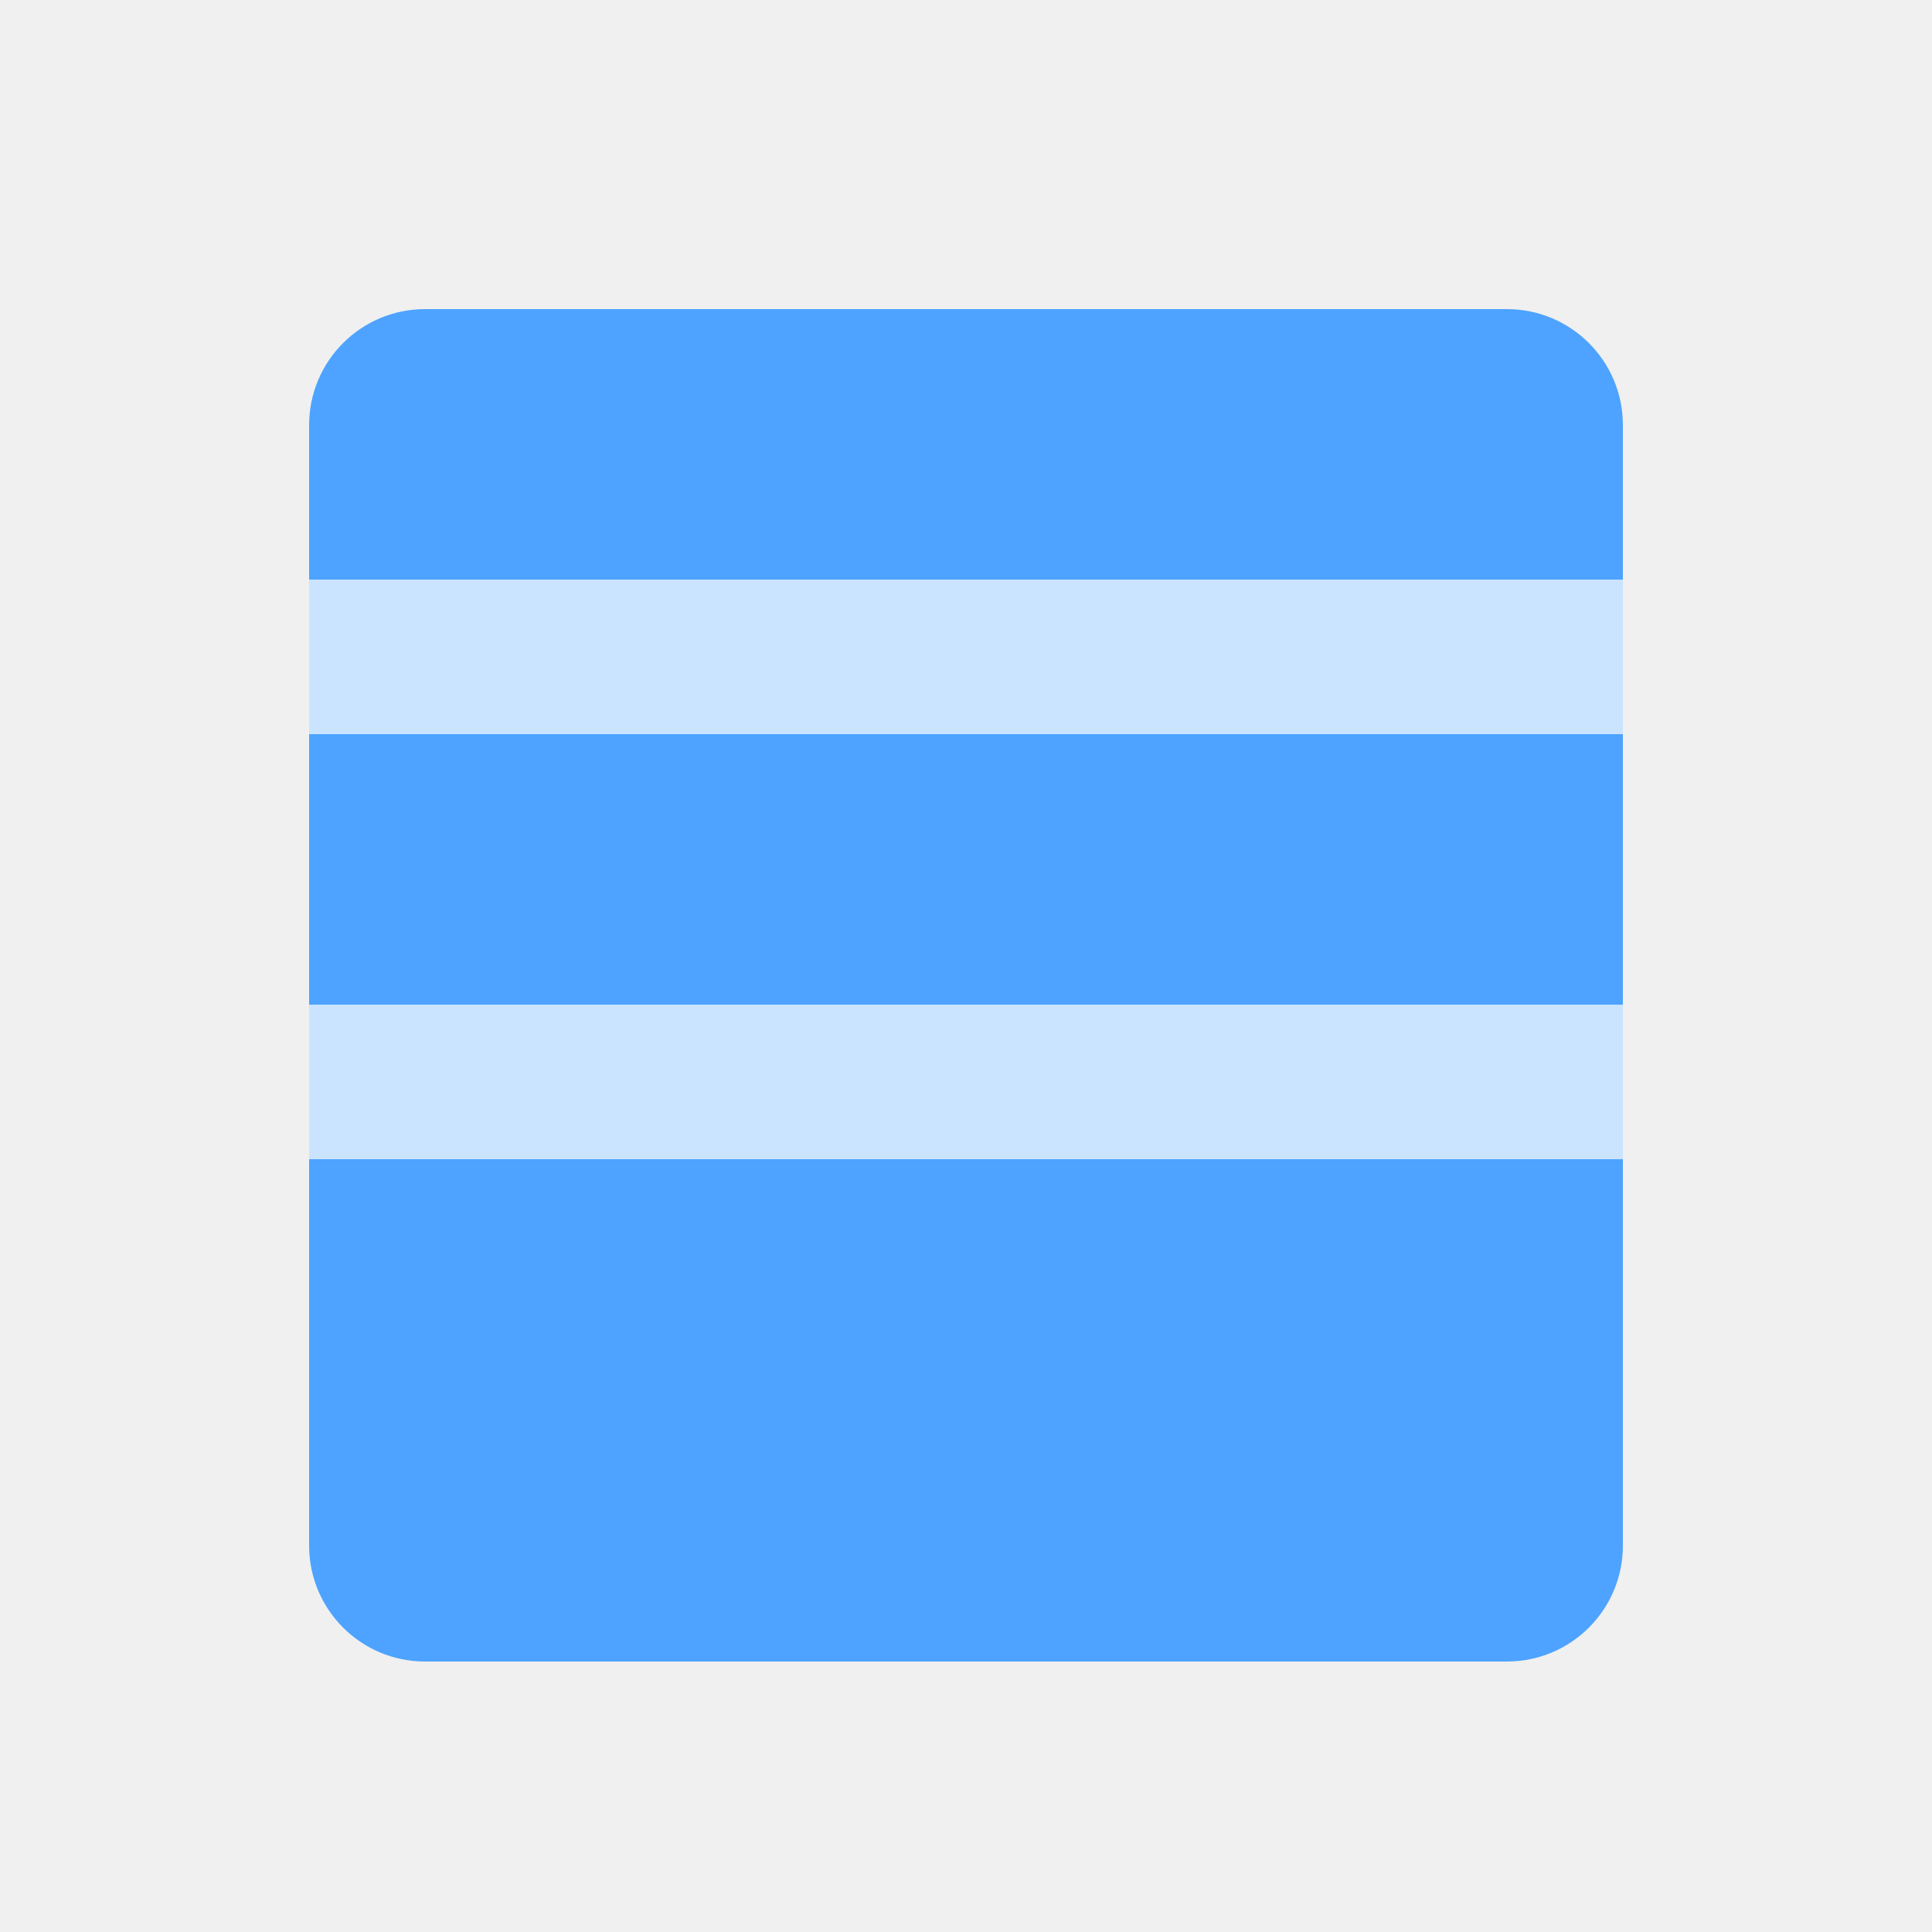
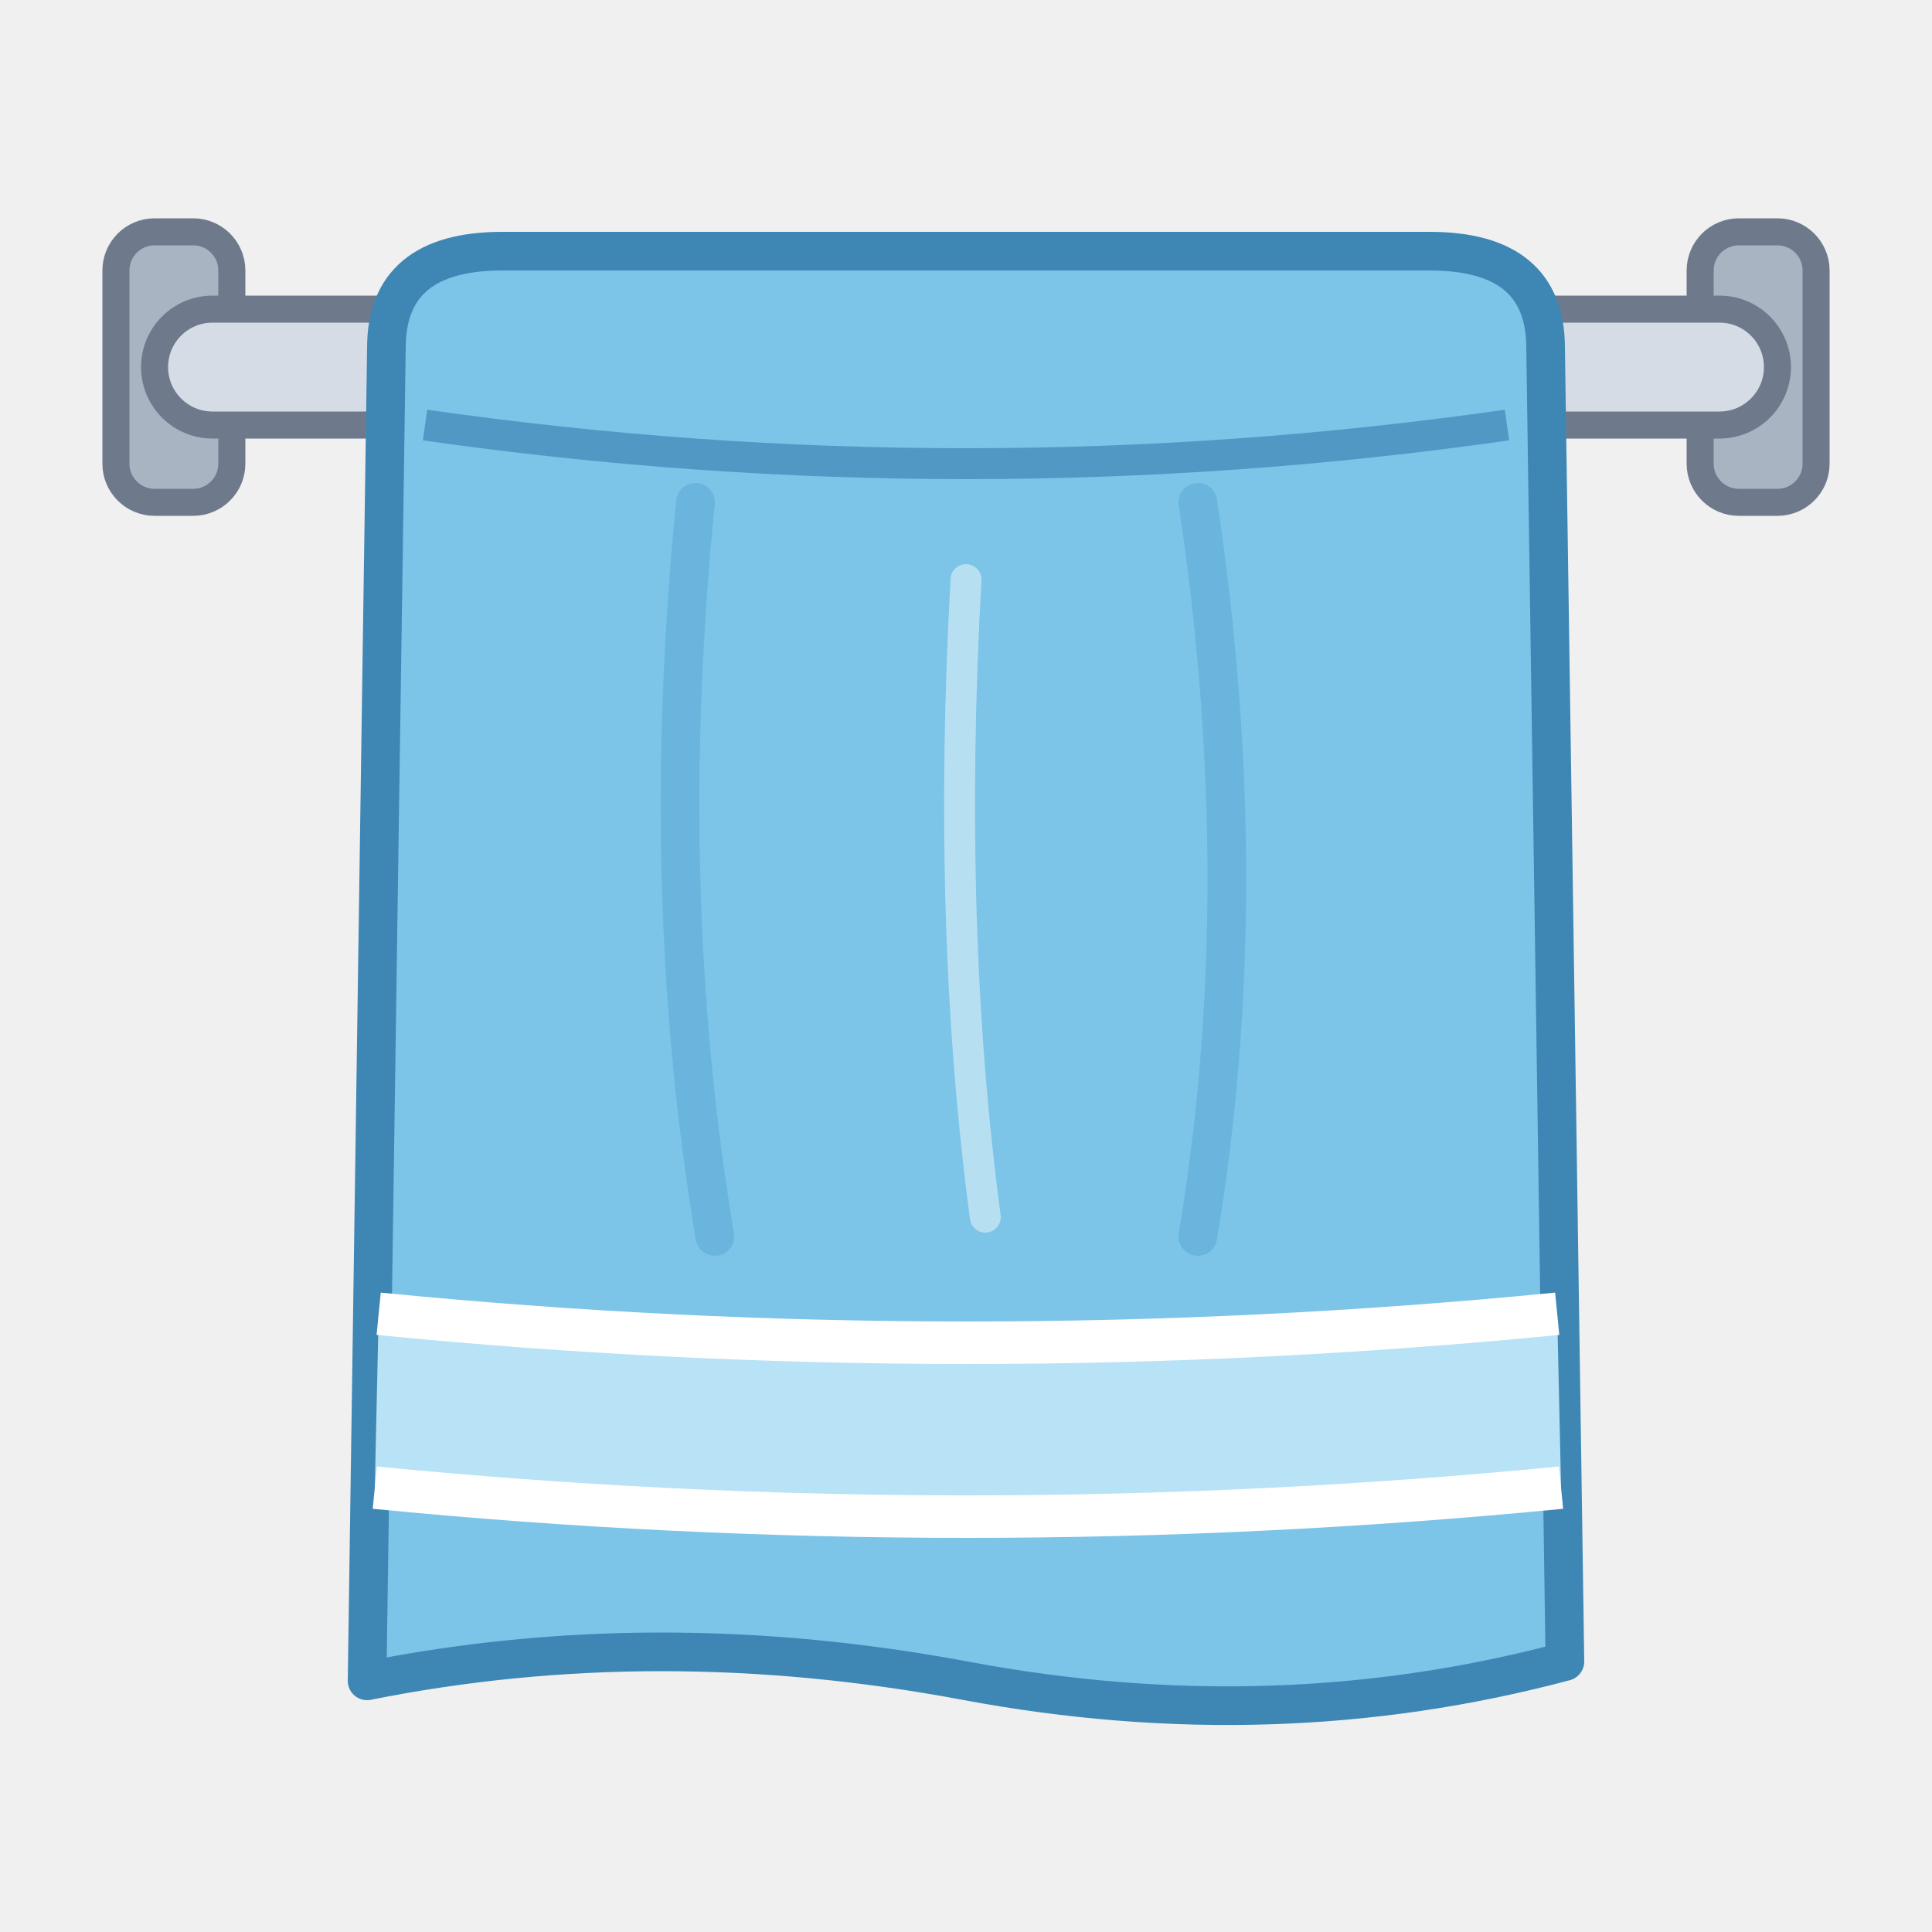
<svg xmlns="http://www.w3.org/2000/svg" viewBox="0 0 100 100" width="100" height="100">
-   <rect x="16" y="16" width="68" height="70" rx="6" fill="#4DA3FF" />
-   <rect x="16" y="30" width="68" height="8" fill="#FFFFFF" opacity="0.7" />
-   <rect x="16" y="52" width="68" height="8" fill="#FFFFFF" opacity="0.7" />
+   <rect x="6" y="12" width="6" height="14" rx="2" fill="#A9B4C3" stroke="#6E7A8C" stroke-width="1.4" />
+   <rect x="88" y="12" width="6" height="14" rx="2" fill="#A9B4C3" stroke="#6E7A8C" stroke-width="1.4" />
+   <rect x="8" y="16" width="84" height="6" rx="3" fill="#D5DCE6" stroke="#6E7A8C" stroke-width="1.4" />
+   <path d="M22 19 H78 V66 Q50 70 22 66 Z" fill="#5AA9D3" stroke="#3E87B5" stroke-width="1.8" stroke-linejoin="round" />
+   <path d="M20 18 Q20 13 26 13 H74 Q80 13 80 18 L81 86 Q66 90 50 87 Q34 84 19 87 Z" fill="#7CC4E8" stroke="#3E87B5" stroke-width="2" stroke-linejoin="round" />
+   <path d="M22 22 Q50 26 78 22" fill="none" stroke="#3E87B5" stroke-width="1.6" opacity="0.7" />
+   <path d="M19.6 68 Q50 71 80.6 68 L80.8 77 Q50 80 19.4 77 Z" fill="#B8E2F6" />
+   <path d="M19.6 68 Q50 71 80.6 68" fill="none" stroke="#FFFFFF" stroke-width="2.2" />
+   <path d="M19.4 77 Q50 80 80.8 77" fill="none" stroke="#FFFFFF" stroke-width="2.2" />
+   <path d="M36 26 Q34 46 37 64" fill="none" stroke="#5AA9D3" stroke-width="2" stroke-linecap="round" opacity="0.55" />
+   <path d="M62 26 Q65 46 62 64" fill="none" stroke="#5AA9D3" stroke-width="2" stroke-linecap="round" opacity="0.55" />
+   <path d="M50 30 Q49 48 51 63" fill="none" stroke="#FFFFFF" stroke-width="1.6" stroke-linecap="round" opacity="0.45" />
</svg>
